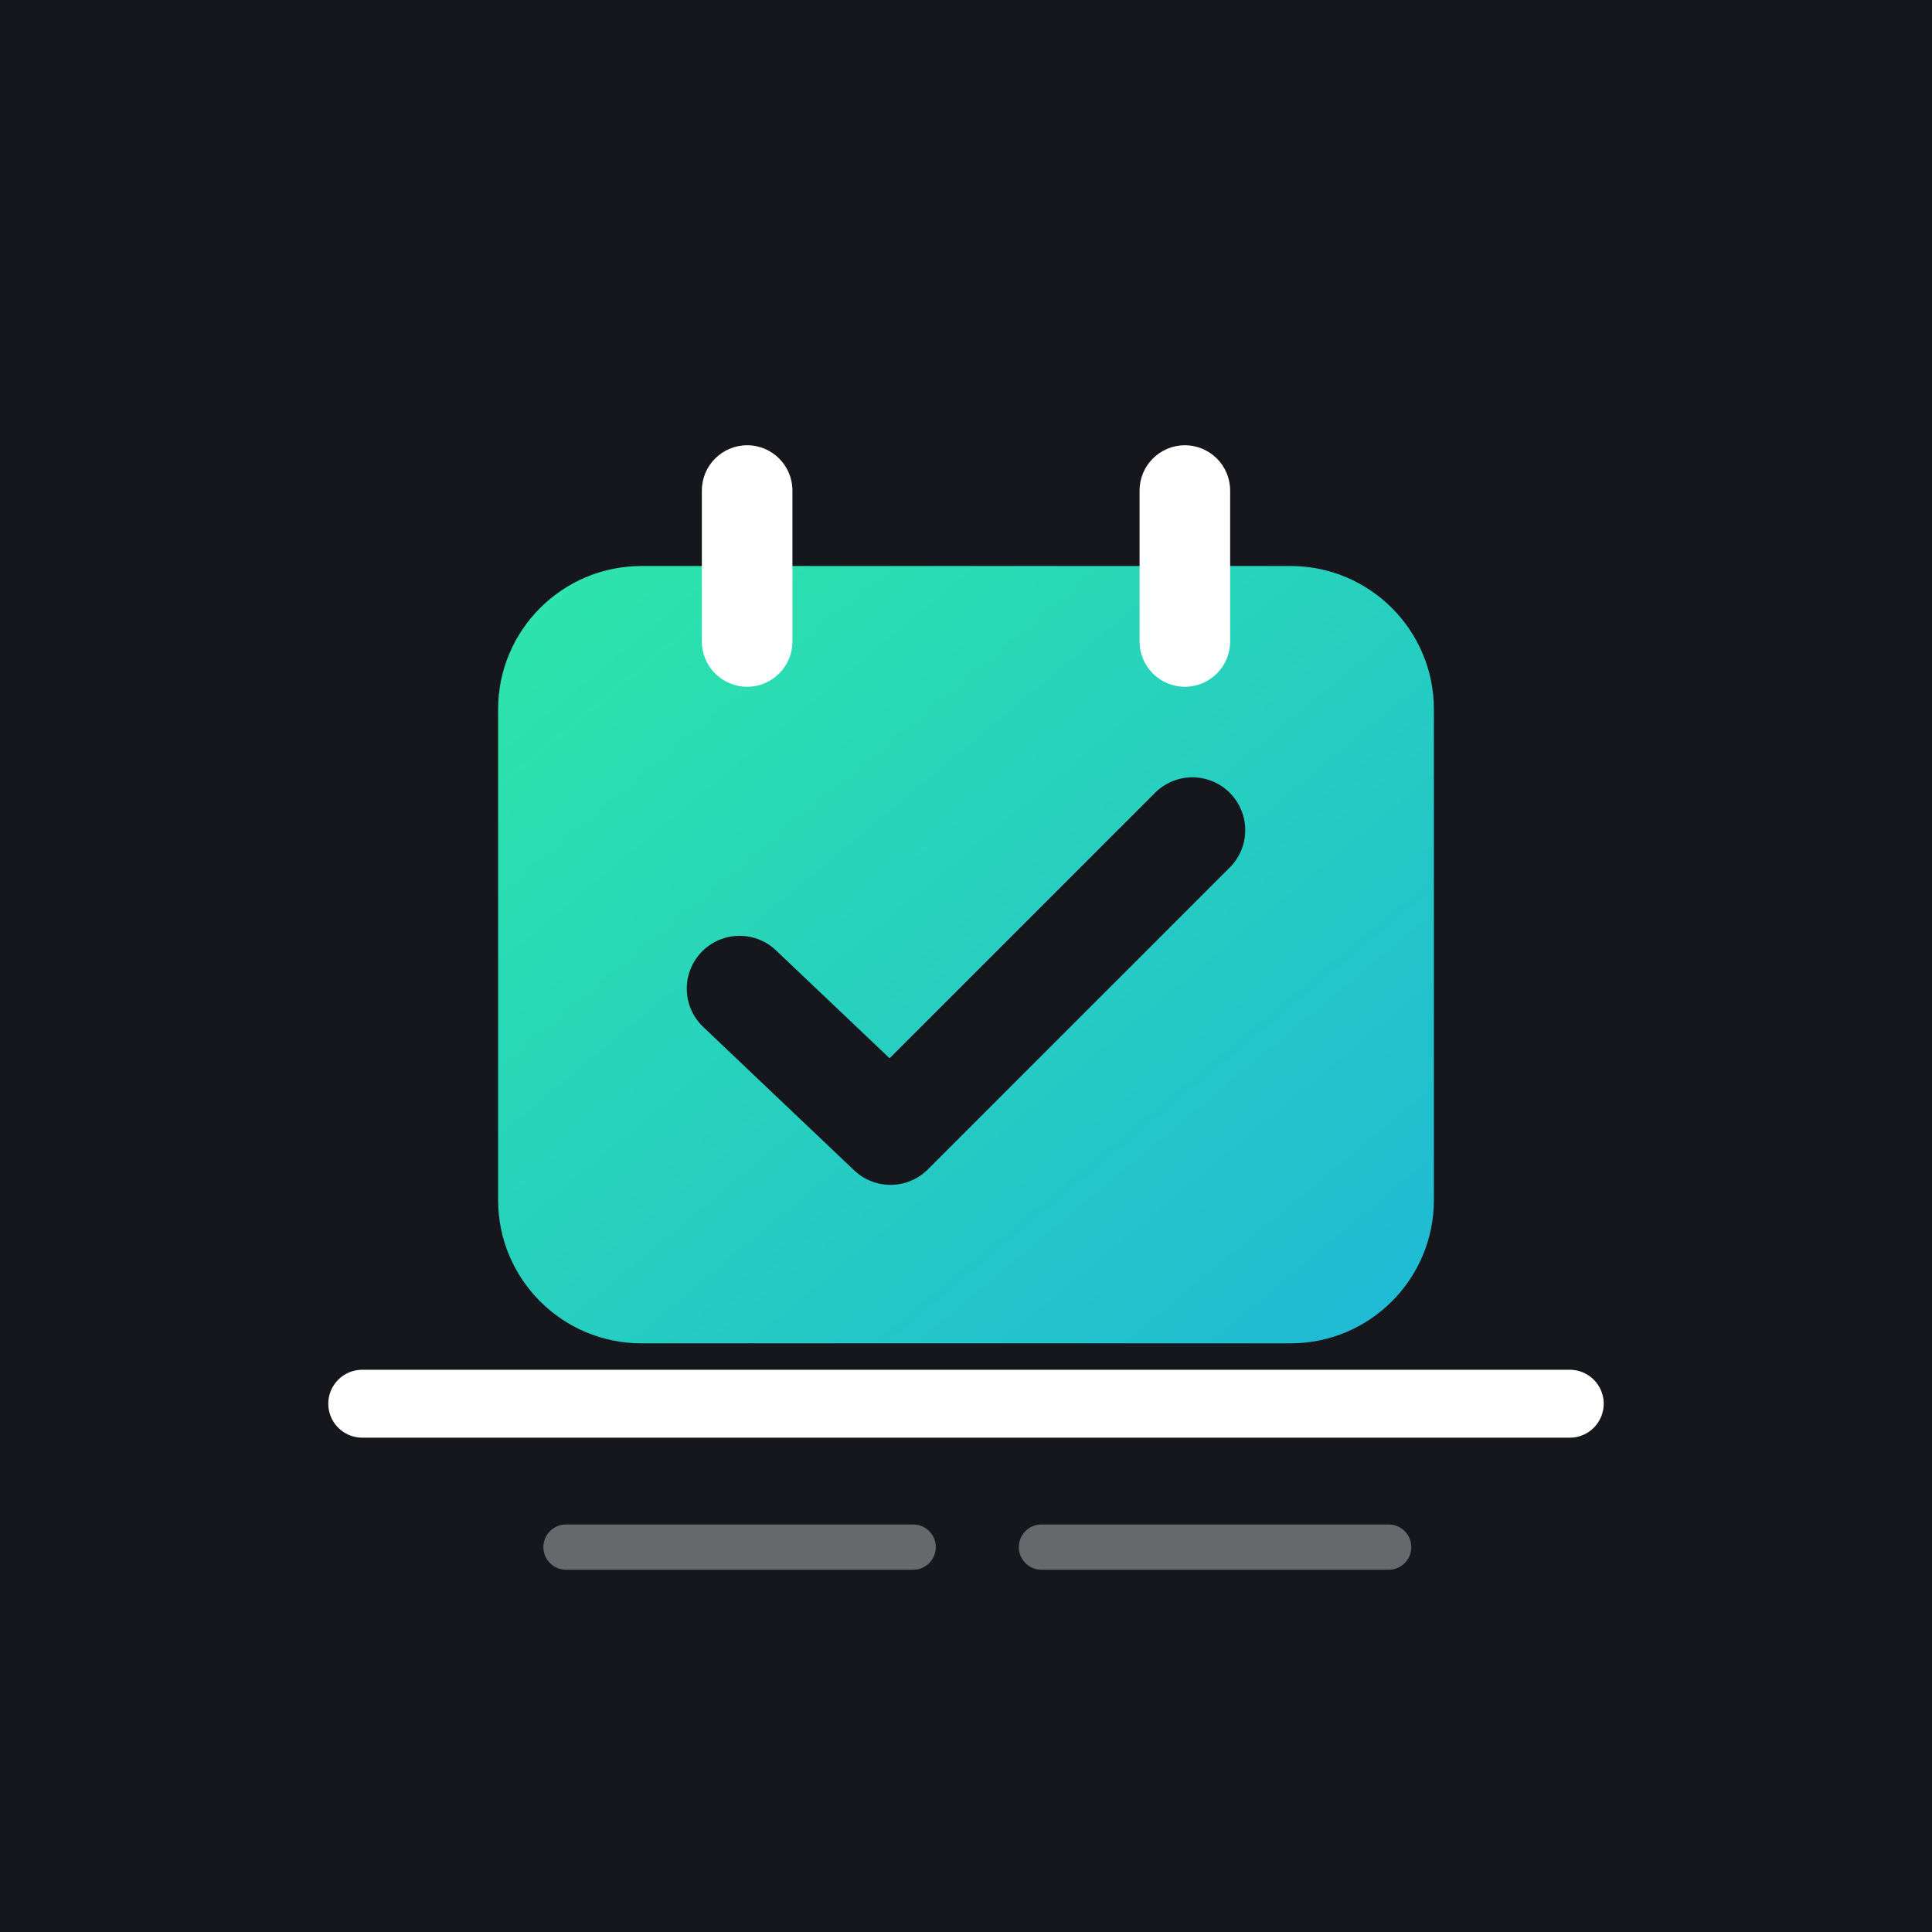
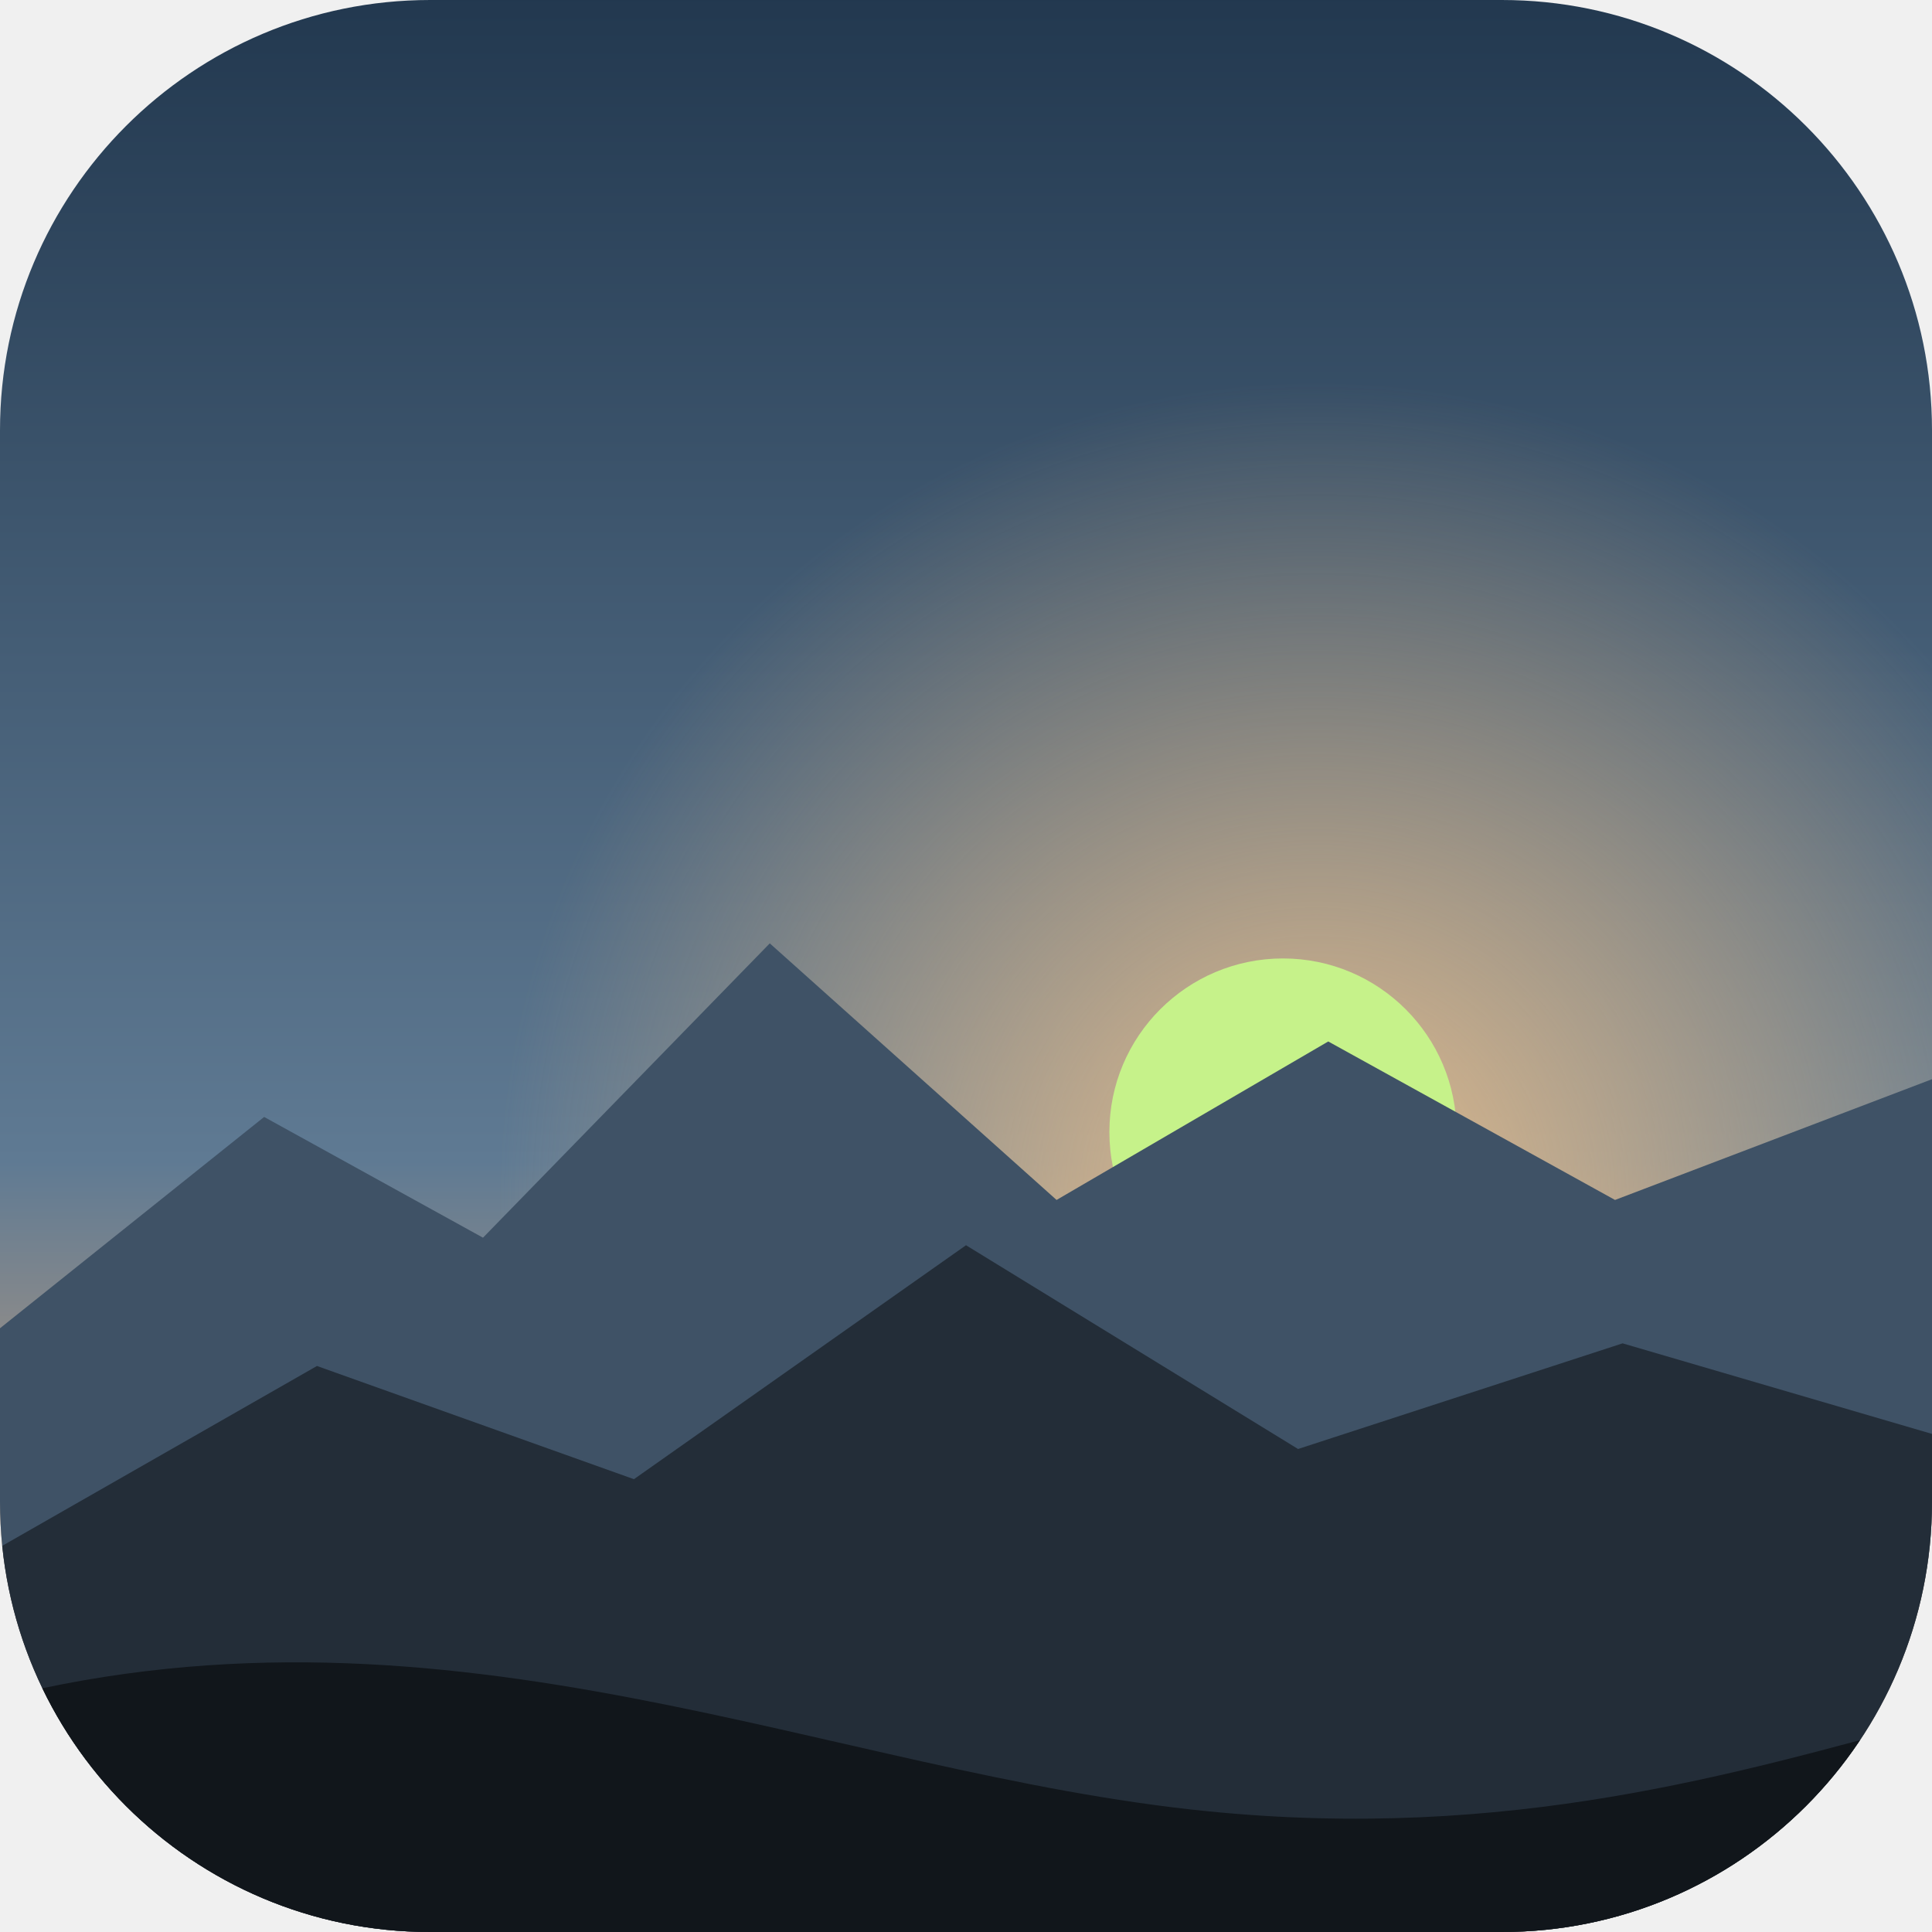
<svg xmlns="http://www.w3.org/2000/svg" viewBox="0 0 512 512">
  <defs>
-     <linearGradient id="g" x1="0" y1="0" x2="1" y2="1">
-       <stop offset="0.00" stop-color="#2ee6a8" />
-       <stop offset="1.00" stop-color="#1fb9d6" />
+     <linearGradient id="s" x1="0" y1="0" x2="0" y2="1">
+       <stop offset="0" stop-color="#22384F" />
+       <stop offset=".6" stop-color="#5F7A93" />
+       <stop offset=".82" stop-color="#C9A27E" />
    </linearGradient>
+     <radialGradient id="g" cx=".68" cy=".62" r=".42">
+       <stop offset="0" stop-color="#F2C38B" stop-opacity=".9" />
+       <stop offset="1" stop-color="#F2C38B" stop-opacity="0" />
+     </radialGradient>
+     <clipPath id="c">
+       <rect width="512" height="512" rx="114" />
+     </clipPath>
  </defs>
-   <rect width="512" height="512" fill="#16171c" />
-   <rect x="132" y="150" width="248" height="206" rx="38" fill="url(#g)" />
-   <rect x="186" y="118" width="24" height="64" rx="12" fill="#fff" />
-   <rect x="302" y="118" width="24" height="64" rx="12" fill="#fff" />
-   <path d="M196 262l40 38 80-80" fill="none" stroke="#16171c" stroke-width="28" stroke-linecap="round" stroke-linejoin="round" />
-   <path d="M96 372h320" stroke="#fff" stroke-width="18" stroke-linecap="round" />
-   <path d="M150 410h92M276 410h92" stroke="#fff" stroke-opacity=".35" stroke-width="12" stroke-linecap="round" />
+   <g clip-path="url(#c)">
+     <rect width="512" height="512" fill="url(#s)" />
+     <rect width="512" height="512" fill="url(#g)" />
+     <circle cx="340" cy="300" r="46" fill="#C6F28A" />
+     <path d="M0 352 70 296 128 328 204 250 280 318 352 276 428 318 512 286V512H0Z" fill="#3F5266" />
+     <path d="M0 410 84 362 168 392 256 330 344 384 430 356 512 380V512H0Z" fill="#232D38" />
+     <path d="M0 512V450C120 420 220 470 320 480 400 488 460 470 512 456V512Z" fill="#11161B" />
+   </g>
</svg>
